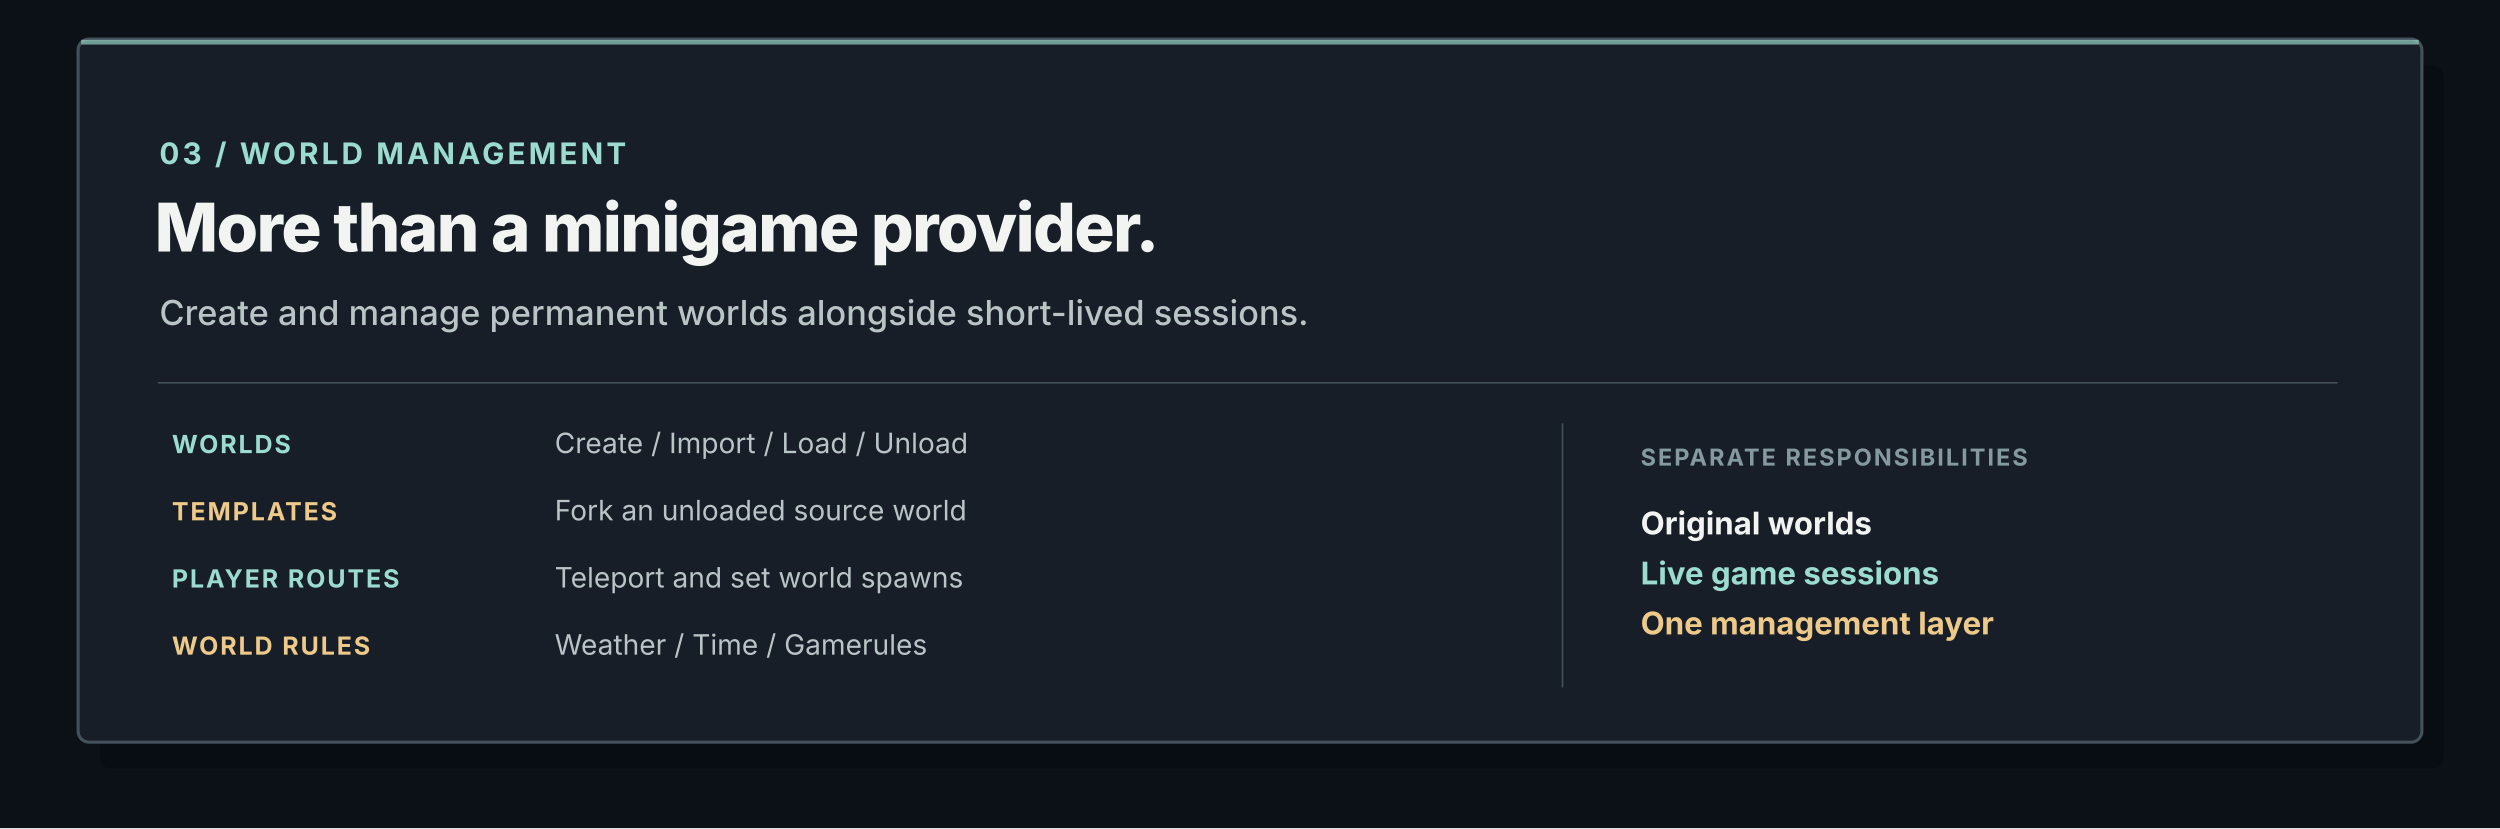
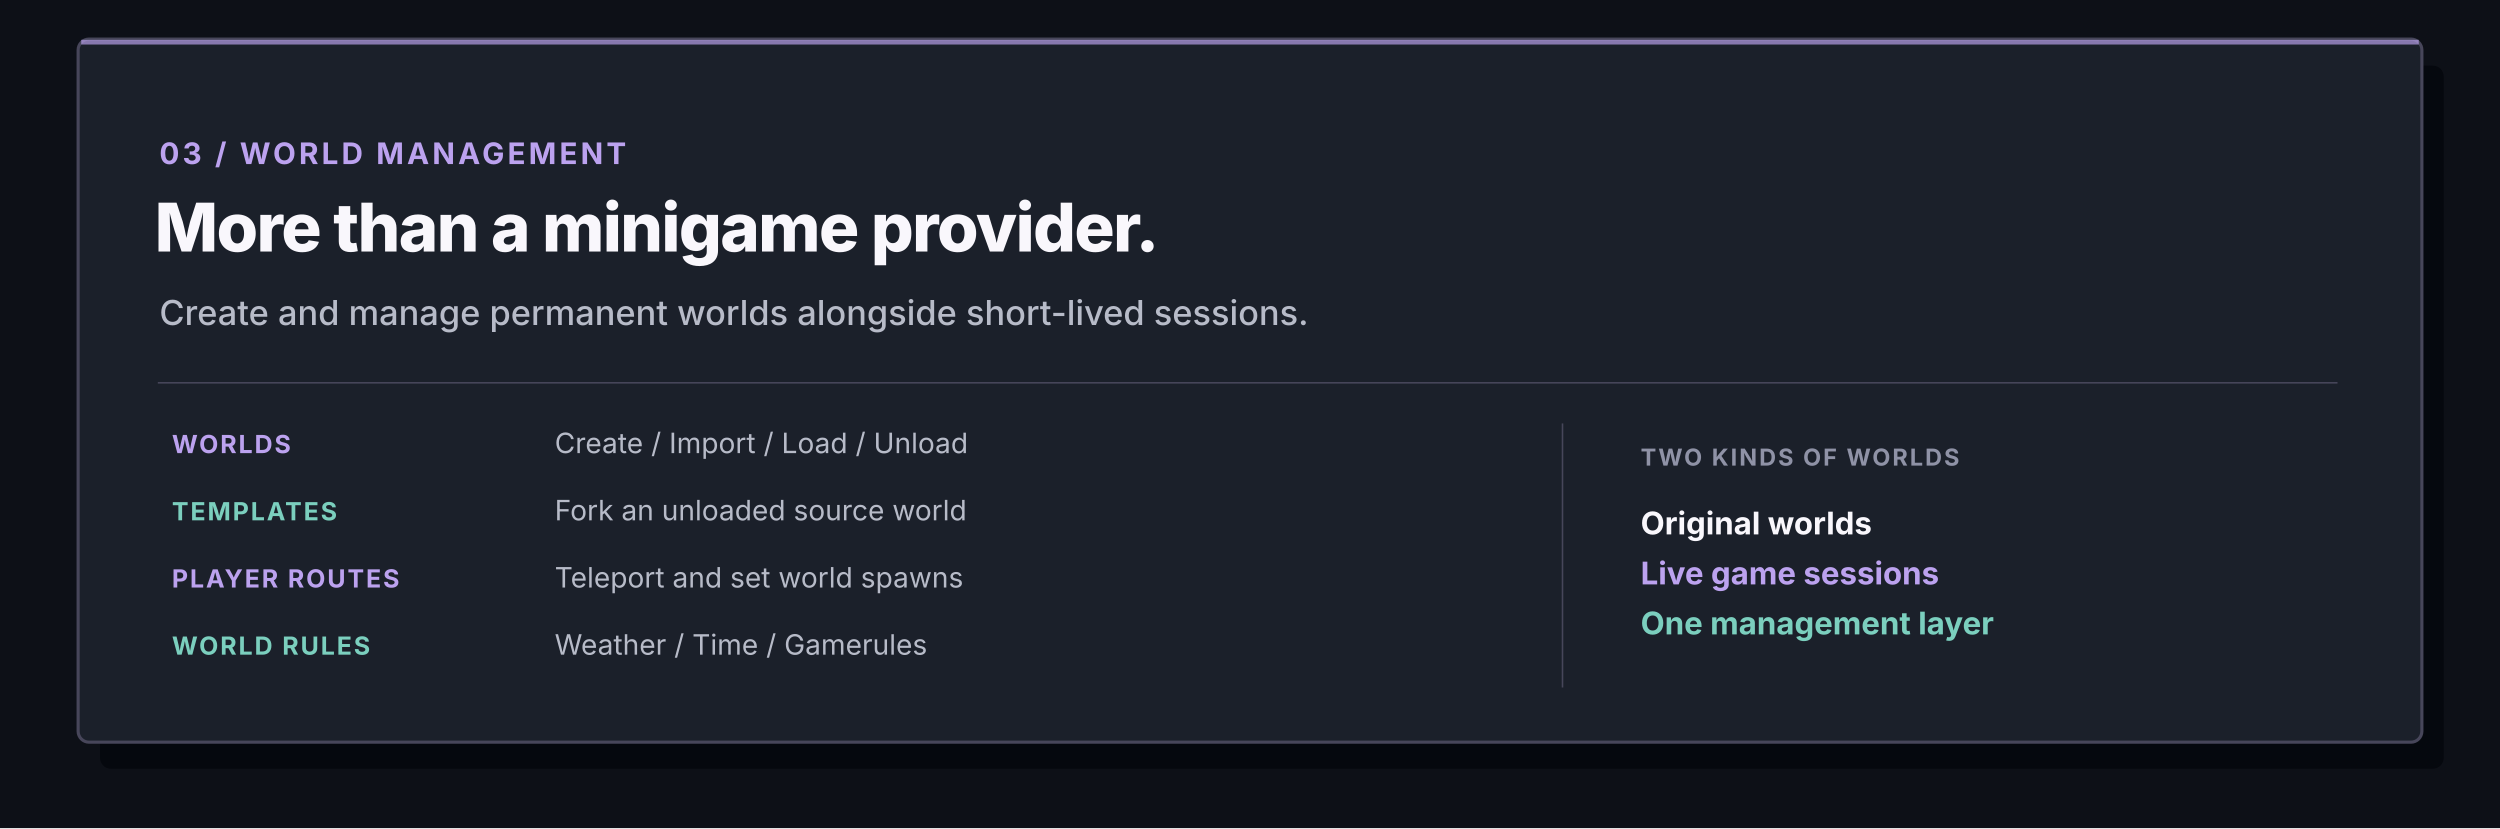
<svg xmlns="http://www.w3.org/2000/svg" width="1600" height="530" viewBox="0 0 1600 530" role="img" aria-labelledby="title desc">
-   <rect x="0" y="0" width="1600" height="530" rx="0" fill="#0B1117" />
-   <rect x="64" y="42" width="1500" height="450" rx="7" fill="#070C12" opacity=".7" />
-   <rect x="50" y="25" width="1500" height="450" rx="7" fill="#171E27" stroke="#43515B" stroke-width="2" />
-   <line x1="52" y1="27" x2="1548" y2="27" stroke="#9CDBCF" stroke-width="3" opacity=".67" />
-   <text x="102" y="105" font-family="Inter, Arial, Helvetica, sans-serif" font-size="19" font-weight="750" fill="#9CDBCF" letter-spacing="2">03  /  WORLD MANAGEMENT</text>
-   <text x="99" y="161" font-family="Inter, Arial, Helvetica, sans-serif" font-size="43" font-weight="760" fill="#F2F4F1" letter-spacing="-1">More than a minigame provider.</text>
-   <text x="102" y="208" font-family="Inter, Arial, Helvetica, sans-serif" font-size="22" font-weight="450" fill="#B8C4C6">Create and manage permanent worlds alongside short-lived sessions.</text>
-   <line x1="101" y1="245" x2="1496" y2="245" stroke="#43515B" stroke-width="1" />
-   <text x="110" y="290" font-family="Inter, Arial, Helvetica, sans-serif" font-size="16" font-weight="730" fill="#9CDBCF" letter-spacing="1.2">WORLDS</text>
-   <text x="355" y="290" font-family="Inter, Arial, Helvetica, sans-serif" font-size="18" font-weight="440" fill="#B8C4C6">Create  /  Import  /  Load  /  Unload</text>
-   <text x="110" y="333" font-family="Inter, Arial, Helvetica, sans-serif" font-size="16" font-weight="730" fill="#EDC98A" letter-spacing="1.2">TEMPLATES</text>
-   <text x="355" y="333" font-family="Inter, Arial, Helvetica, sans-serif" font-size="18" font-weight="440" fill="#B8C4C6">Fork an unloaded source world</text>
-   <text x="110" y="376" font-family="Inter, Arial, Helvetica, sans-serif" font-size="16" font-weight="730" fill="#9CDBCF" letter-spacing="1.2">PLAYER ROUTES</text>
-   <text x="355" y="376" font-family="Inter, Arial, Helvetica, sans-serif" font-size="18" font-weight="440" fill="#B8C4C6">Teleport and set world spawns</text>
-   <text x="110" y="419" font-family="Inter, Arial, Helvetica, sans-serif" font-size="16" font-weight="730" fill="#EDC98A" letter-spacing="1.2">WORLD RULES</text>
-   <text x="355" y="419" font-family="Inter, Arial, Helvetica, sans-serif" font-size="18" font-weight="440" fill="#B8C4C6">Weather  /  Time  /  Gamerules</text>
-   <line x1="1000" y1="271" x2="1000" y2="440" stroke="#43515B" stroke-width="1" />
-   <text x="1050" y="298" font-family="Inter, Arial, Helvetica, sans-serif" font-size="15" font-weight="740" fill="#849AA0" letter-spacing="1.3">SEPARATE RESPONSIBILITIES</text>
-   <text x="1050" y="342" font-family="Inter, Arial, Helvetica, sans-serif" font-size="20" font-weight="660" fill="#F2F4F1">Original worlds</text>
-   <text x="1050" y="374" font-family="Inter, Arial, Helvetica, sans-serif" font-size="20" font-weight="660" fill="#9CDBCF">Live game sessions</text>
-   <text x="1050" y="406" font-family="Inter, Arial, Helvetica, sans-serif" font-size="20" font-weight="660" fill="#EDC98A">One management layer</text>
+   <rect x="0" y="0" width="1600" height="530" rx="0" fill="#0D1017" />
+   <rect x="64" y="42" width="1500" height="450" rx="7" fill="#02040A" opacity=".7" />
+   <rect x="50" y="25" width="1500" height="450" rx="7" fill="#1B202A" stroke="#47465A" stroke-width="2" />
+   <line x1="52" y1="27" x2="1548" y2="27" stroke="#BCA2EF" stroke-width="3" opacity=".67" />
+   <text x="102" y="105" font-family="Inter, Arial, Helvetica, sans-serif" font-size="19" font-weight="750" fill="#BCA2EF" letter-spacing="2">03  /  WORLD MANAGEMENT</text>
+   <text x="99" y="161" font-family="Inter, Arial, Helvetica, sans-serif" font-size="43" font-weight="760" fill="#F9F7FC" letter-spacing="-1">More than a minigame provider.</text>
+   <text x="102" y="208" font-family="Inter, Arial, Helvetica, sans-serif" font-size="22" font-weight="450" fill="#B7BBC8">Create and manage permanent worlds alongside short-lived sessions.</text>
+   <line x1="101" y1="245" x2="1496" y2="245" stroke="#47465A" stroke-width="1" />
+   <text x="110" y="290" font-family="Inter, Arial, Helvetica, sans-serif" font-size="16" font-weight="730" fill="#BCA2EF" letter-spacing="1.2">WORLDS</text>
+   <text x="355" y="290" font-family="Inter, Arial, Helvetica, sans-serif" font-size="18" font-weight="440" fill="#B7BBC8">Create  /  Import  /  Load  /  Unload</text>
+   <text x="110" y="333" font-family="Inter, Arial, Helvetica, sans-serif" font-size="16" font-weight="730" fill="#7BCFBE" letter-spacing="1.2">TEMPLATES</text>
+   <text x="355" y="333" font-family="Inter, Arial, Helvetica, sans-serif" font-size="18" font-weight="440" fill="#B7BBC8">Fork an unloaded source world</text>
+   <text x="110" y="376" font-family="Inter, Arial, Helvetica, sans-serif" font-size="16" font-weight="730" fill="#BCA2EF" letter-spacing="1.2">PLAYER ROUTES</text>
+   <text x="355" y="376" font-family="Inter, Arial, Helvetica, sans-serif" font-size="18" font-weight="440" fill="#B7BBC8">Teleport and set world spawns</text>
+   <text x="110" y="419" font-family="Inter, Arial, Helvetica, sans-serif" font-size="16" font-weight="730" fill="#7BCFBE" letter-spacing="1.2">WORLD RULES</text>
+   <text x="355" y="419" font-family="Inter, Arial, Helvetica, sans-serif" font-size="18" font-weight="440" fill="#B7BBC8">Weather  /  Time  /  Gamerules</text>
+   <line x1="1000" y1="271" x2="1000" y2="440" stroke="#47465A" stroke-width="1" />
+   <text x="1050" y="298" font-family="Inter, Arial, Helvetica, sans-serif" font-size="15" font-weight="740" fill="#8F92A6" letter-spacing="1.3">TWO KINDS OF WORLDS</text>
+   <text x="1050" y="342" font-family="Inter, Arial, Helvetica, sans-serif" font-size="20" font-weight="660" fill="#F9F7FC">Original worlds</text>
+   <text x="1050" y="374" font-family="Inter, Arial, Helvetica, sans-serif" font-size="20" font-weight="660" fill="#BCA2EF">Live game sessions</text>
+   <text x="1050" y="406" font-family="Inter, Arial, Helvetica, sans-serif" font-size="20" font-weight="660" fill="#7BCFBE">One management layer</text>
</svg>
